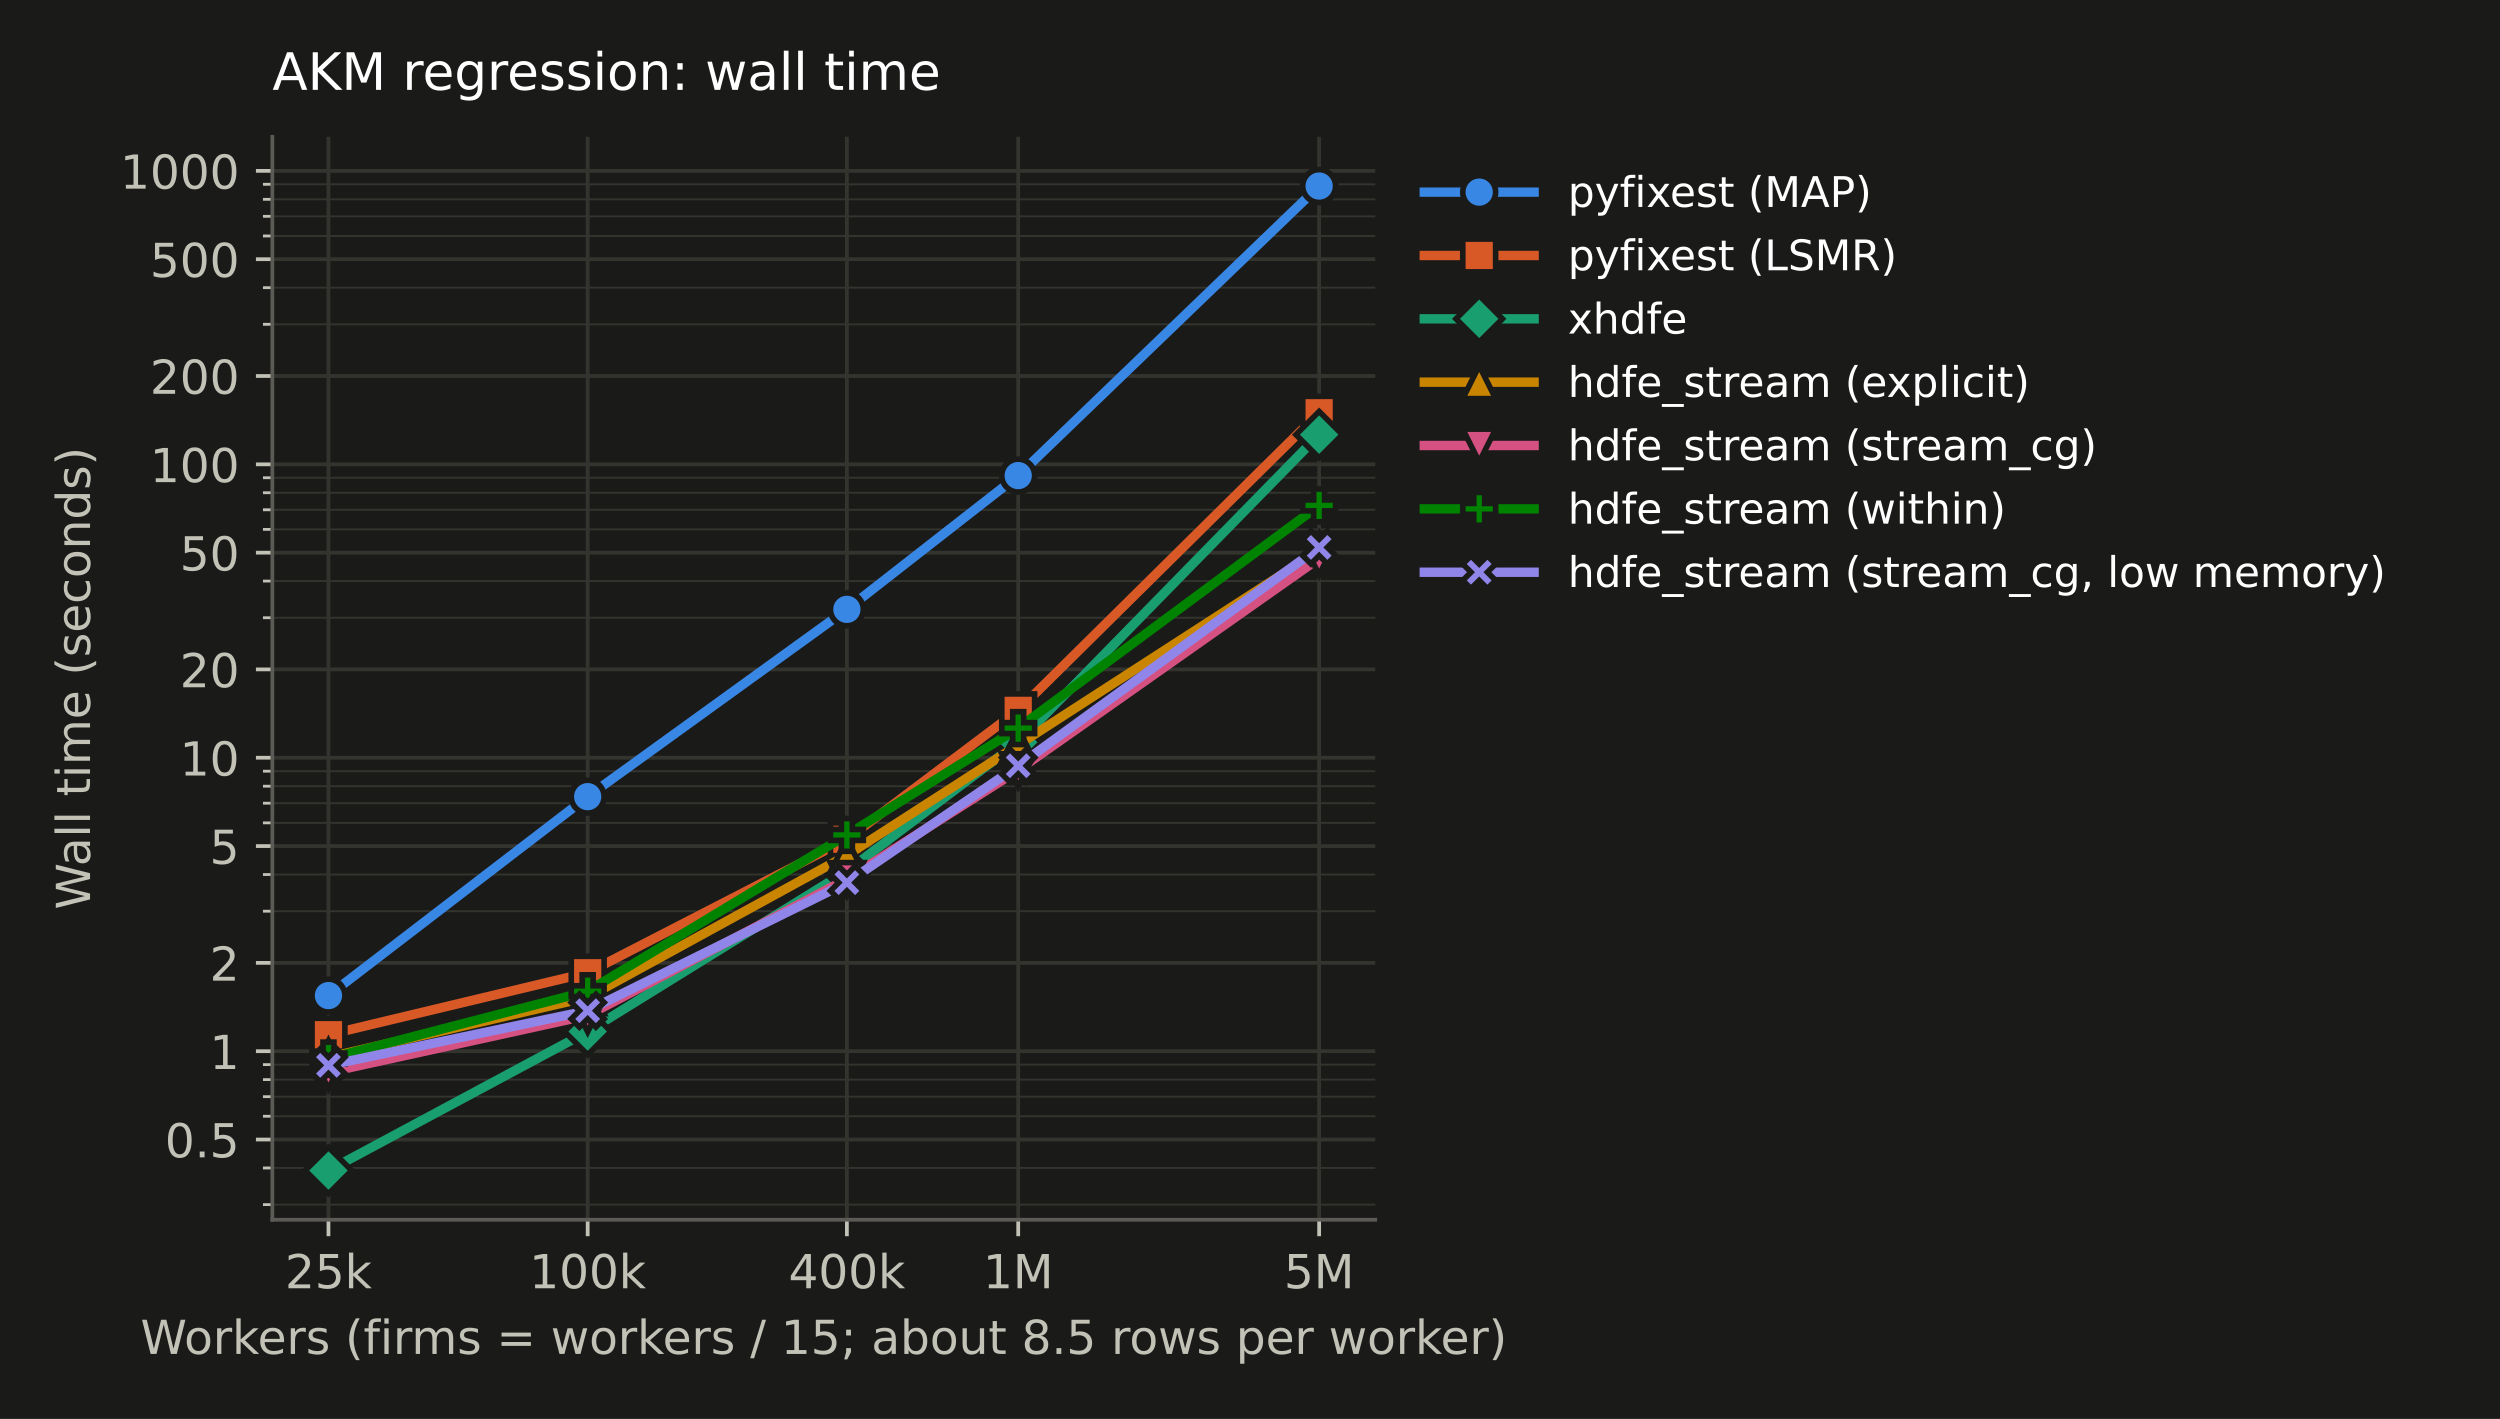
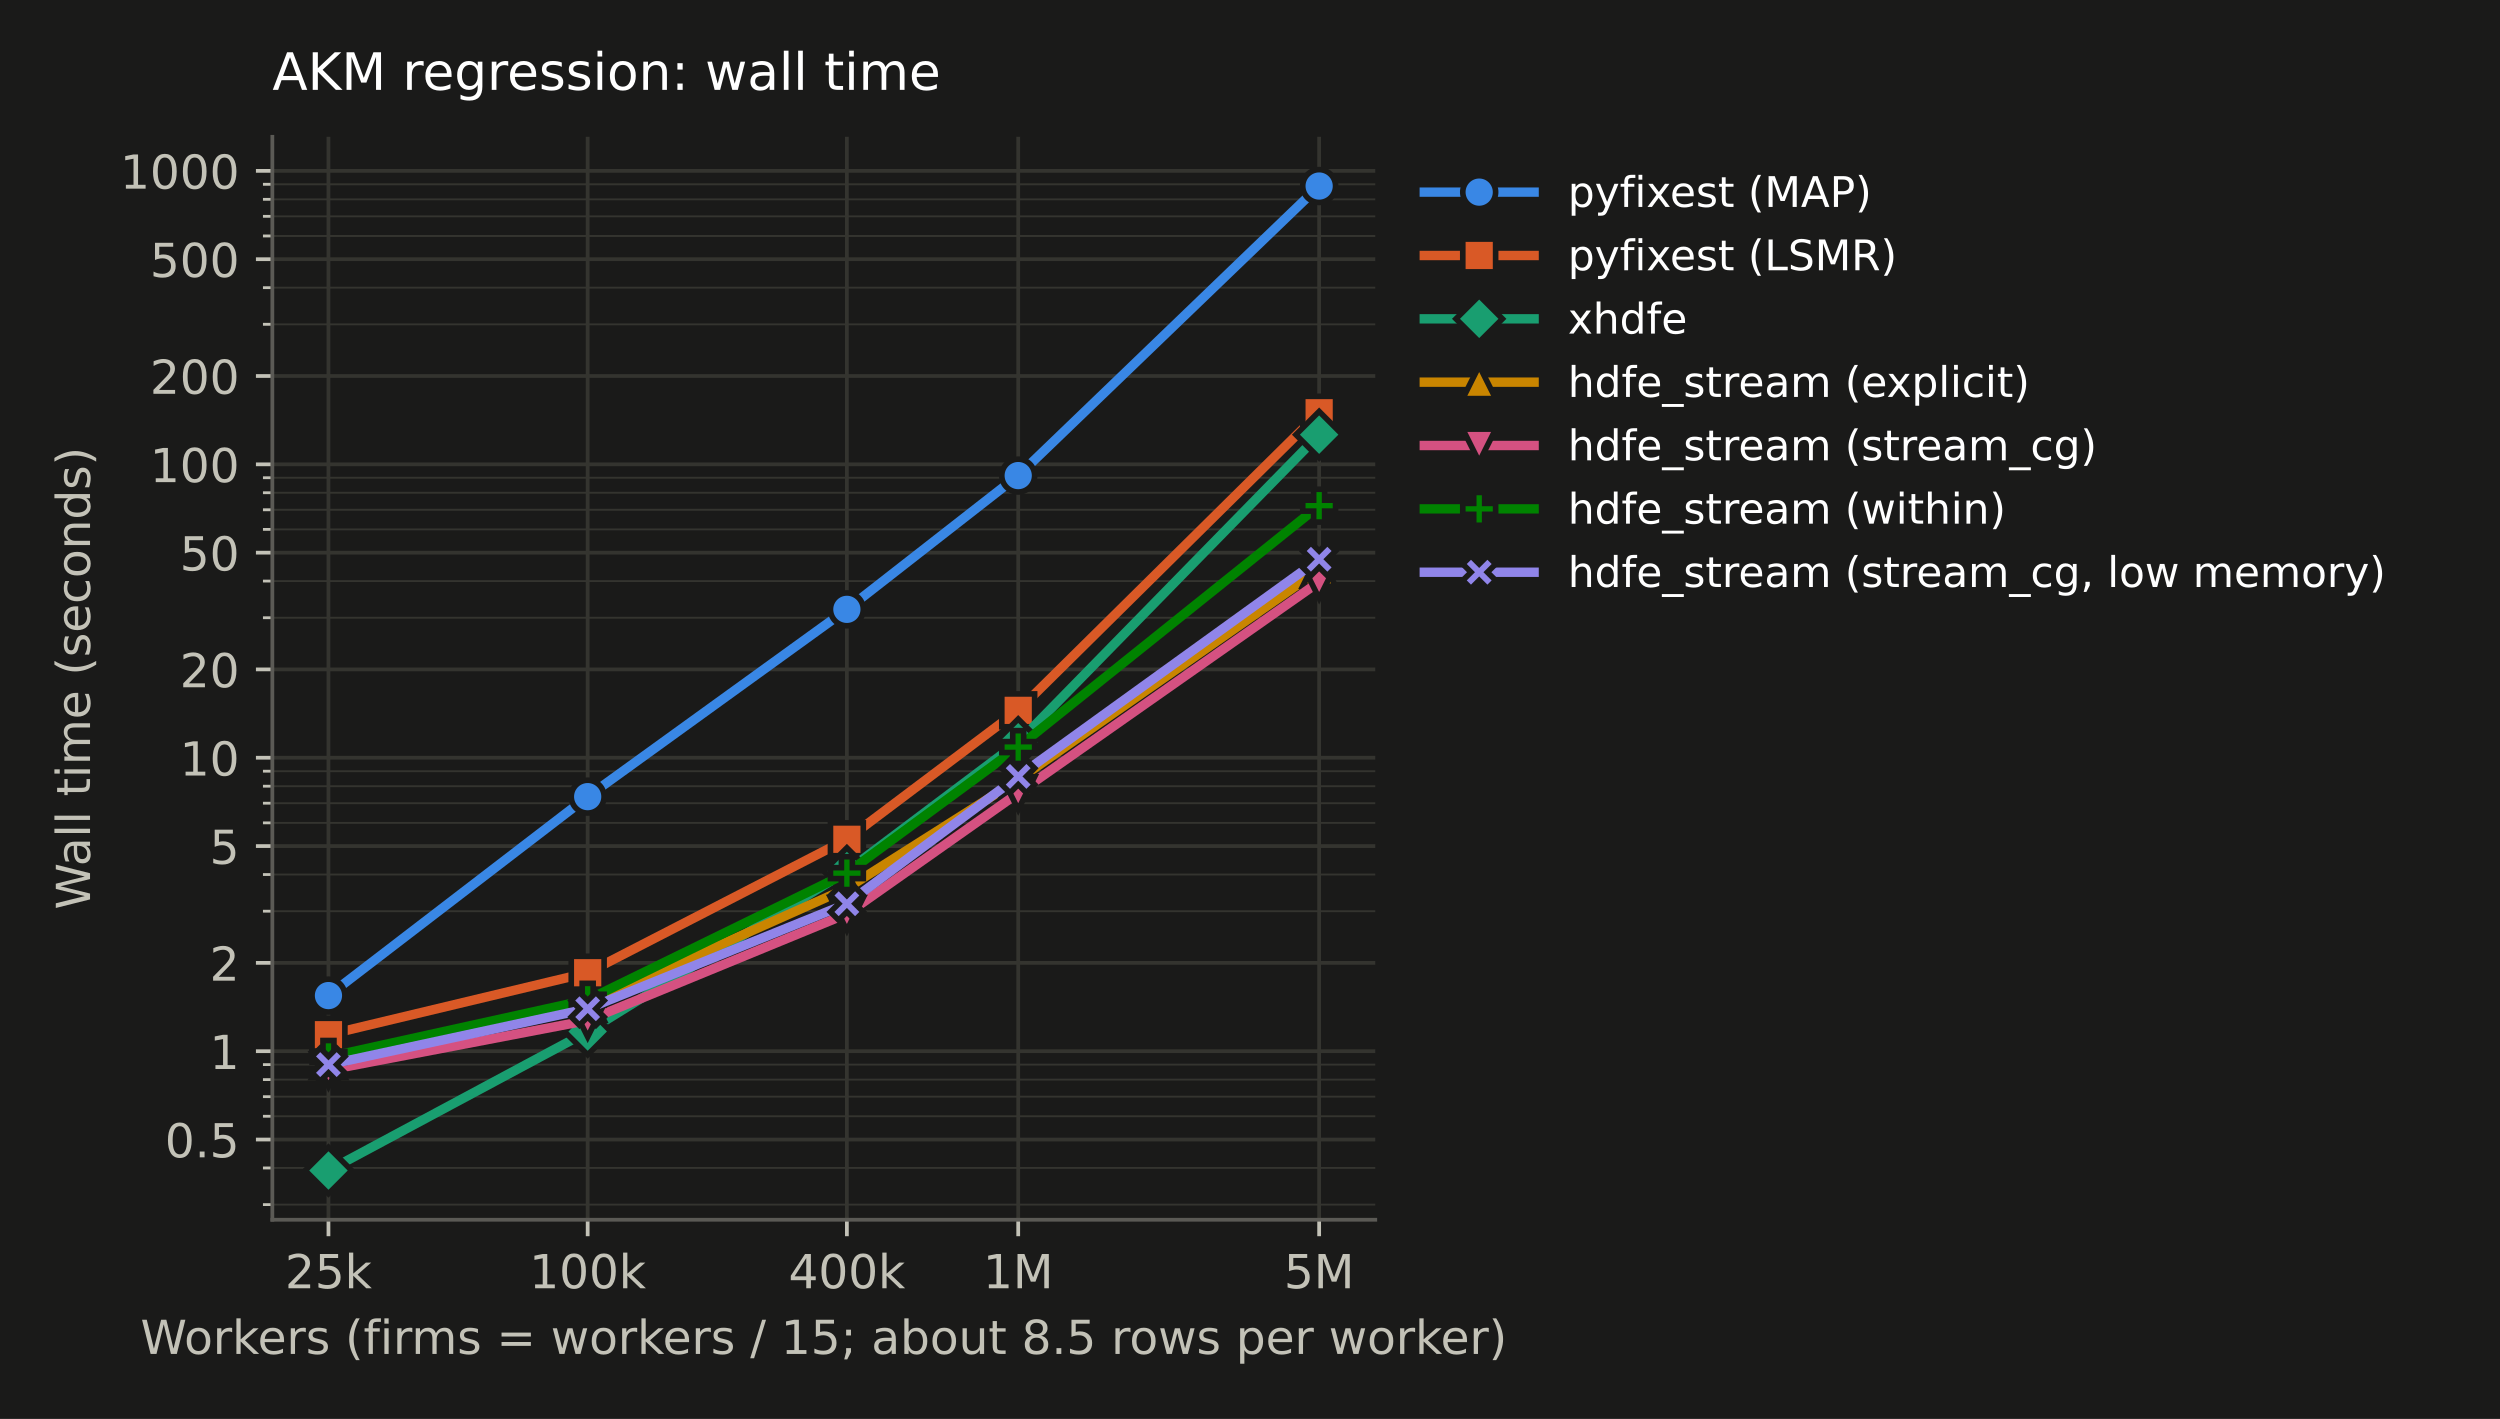
<svg xmlns="http://www.w3.org/2000/svg" xmlns:xlink="http://www.w3.org/1999/xlink" width="532.8pt" height="302.4pt" viewBox="0 0 532.8 302.4" version="1.1">
  <defs>
    <style type="text/css">*{stroke-linejoin: round; stroke-linecap: butt}</style>
  </defs>
  <g id="figure_1">
    <g id="patch_1">
      <path d="M 0 302.4  L 532.8 302.4  L 532.8 0  L 0 0  z " style="fill: #1a1a19" />
    </g>
    <g id="axes_1">
      <g id="patch_2">
        <path d="M 58.042 259.955  L 293.096 259.955  L 293.096 29.157  L 58.042 29.157  z " style="fill: #1a1a19" />
      </g>
      <g id="matplotlib.axis_1">
        <g id="xtick_1">
          <g id="line2d_1">
            <path d="M 70.001 259.955  L 70.001 29.157  " clip-path="url(#pcf14bb36ad)" style="fill: none; stroke: #34342f; stroke-width: 0.8; stroke-linecap: square" />
          </g>
          <g id="line2d_2">
            <defs>
              <path id="m5e53d894cf" d="M 0 0  L 0 3.5  " style="stroke: #c3c2b7; stroke-width: 0.8" />
            </defs>
            <g>
              <use xlink:href="#m5e53d894cf" x="70.001" y="259.955" style="fill: #c3c2b7; stroke: #c3c2b7; stroke-width: 0.8" />
            </g>
          </g>
          <g id="text_1">
            <text style="font-size: 10px; font-family: 'DejaVu Sans', 'Bitstream Vera Sans', 'Computer Modern Sans Serif', 'Lucida Grande', 'Verdana', 'Geneva', 'Lucid', 'Arial', 'Helvetica', 'Avant Garde', sans-serif; text-anchor: middle; fill: #c3c2b7" x="70.001" y="274.554" transform="rotate(-0 70.00137 274.5537)">25k</text>
          </g>
        </g>
        <g id="xtick_2">
          <g id="line2d_3">
            <path d="M 125.245 259.955  L 125.245 29.157  " clip-path="url(#pcf14bb36ad)" style="fill: none; stroke: #34342f; stroke-width: 0.8; stroke-linecap: square" />
          </g>
          <g id="line2d_4">
            <g>
              <use xlink:href="#m5e53d894cf" x="125.245" y="259.955" style="fill: #c3c2b7; stroke: #c3c2b7; stroke-width: 0.8" />
            </g>
          </g>
          <g id="text_2">
            <text style="font-size: 10px; font-family: 'DejaVu Sans', 'Bitstream Vera Sans', 'Computer Modern Sans Serif', 'Lucida Grande', 'Verdana', 'Geneva', 'Lucid', 'Arial', 'Helvetica', 'Avant Garde', sans-serif; text-anchor: middle; fill: #c3c2b7" x="125.245" y="274.554" transform="rotate(-0 125.2445 274.5537)">100k</text>
          </g>
        </g>
        <g id="xtick_3">
          <g id="line2d_5">
            <path d="M 180.488 259.955  L 180.488 29.157  " clip-path="url(#pcf14bb36ad)" style="fill: none; stroke: #34342f; stroke-width: 0.8; stroke-linecap: square" />
          </g>
          <g id="line2d_6">
            <g>
              <use xlink:href="#m5e53d894cf" x="180.488" y="259.955" style="fill: #c3c2b7; stroke: #c3c2b7; stroke-width: 0.8" />
            </g>
          </g>
          <g id="text_3">
            <text style="font-size: 10px; font-family: 'DejaVu Sans', 'Bitstream Vera Sans', 'Computer Modern Sans Serif', 'Lucida Grande', 'Verdana', 'Geneva', 'Lucid', 'Arial', 'Helvetica', 'Avant Garde', sans-serif; text-anchor: middle; fill: #c3c2b7" x="180.488" y="274.554" transform="rotate(-0 180.4877 274.5537)">400k</text>
          </g>
        </g>
        <g id="xtick_4">
          <g id="line2d_7">
            <path d="M 217.001 259.955  L 217.001 29.157  " clip-path="url(#pcf14bb36ad)" style="fill: none; stroke: #34342f; stroke-width: 0.8; stroke-linecap: square" />
          </g>
          <g id="line2d_8">
            <g>
              <use xlink:href="#m5e53d894cf" x="217.001" y="259.955" style="fill: #c3c2b7; stroke: #c3c2b7; stroke-width: 0.8" />
            </g>
          </g>
          <g id="text_4">
            <text style="font-size: 10px; font-family: 'DejaVu Sans', 'Bitstream Vera Sans', 'Computer Modern Sans Serif', 'Lucida Grande', 'Verdana', 'Geneva', 'Lucid', 'Arial', 'Helvetica', 'Avant Garde', sans-serif; text-anchor: middle; fill: #c3c2b7" x="217.001" y="274.553" transform="rotate(-0 217.0014 274.553)">1M</text>
          </g>
        </g>
        <g id="xtick_5">
          <g id="line2d_9">
            <path d="M 281.137 259.955  L 281.137 29.157  " clip-path="url(#pcf14bb36ad)" style="fill: none; stroke: #34342f; stroke-width: 0.8; stroke-linecap: square" />
          </g>
          <g id="line2d_10">
            <g>
              <use xlink:href="#m5e53d894cf" x="281.137" y="259.955" style="fill: #c3c2b7; stroke: #c3c2b7; stroke-width: 0.8" />
            </g>
          </g>
          <g id="text_5">
            <text style="font-size: 10px; font-family: 'DejaVu Sans', 'Bitstream Vera Sans', 'Computer Modern Sans Serif', 'Lucida Grande', 'Verdana', 'Geneva', 'Lucid', 'Arial', 'Helvetica', 'Avant Garde', sans-serif; text-anchor: middle; fill: #c3c2b7" x="281.137" y="274.553" transform="rotate(-0 281.1368 274.553)">5M</text>
          </g>
        </g>
        <g id="text_6">
          <text style="font-size: 10px; font-family: 'DejaVu Sans', 'Bitstream Vera Sans', 'Computer Modern Sans Serif', 'Lucida Grande', 'Verdana', 'Geneva', 'Lucid', 'Arial', 'Helvetica', 'Avant Garde', sans-serif; text-anchor: middle; fill: #c3c2b7" x="175.569" y="288.555" transform="rotate(-0 175.5691 288.5545)">Workers (firms = workers / 15; about 8.5 rows per worker)</text>
        </g>
      </g>
      <g id="matplotlib.axis_2">
        <g id="ytick_1">
          <g id="line2d_11">
            <path d="M 58.042 242.855  L 293.096 242.855  " clip-path="url(#pcf14bb36ad)" style="fill: none; stroke: #34342f; stroke-width: 0.8; stroke-linecap: square" />
          </g>
          <g id="line2d_12">
            <defs>
              <path id="m9ad4db9a4c" d="M 0 0  L -3.5 0  " style="stroke: #c3c2b7; stroke-width: 0.8" />
            </defs>
            <g>
              <use xlink:href="#m9ad4db9a4c" x="58.042" y="242.855" style="fill: #c3c2b7; stroke: #c3c2b7; stroke-width: 0.8" />
            </g>
          </g>
          <g id="text_7">
            <text style="font-size: 10px; font-family: 'DejaVu Sans', 'Bitstream Vera Sans', 'Computer Modern Sans Serif', 'Lucida Grande', 'Verdana', 'Geneva', 'Lucid', 'Arial', 'Helvetica', 'Avant Garde', sans-serif; text-anchor: end; fill: #c3c2b7" x="51.042" y="246.654" transform="rotate(-0 51.04234 246.6541)">0.5</text>
          </g>
        </g>
        <g id="ytick_2">
          <g id="line2d_13">
            <path d="M 58.042 224.03  L 293.096 224.03  " clip-path="url(#pcf14bb36ad)" style="fill: none; stroke: #34342f; stroke-width: 0.8; stroke-linecap: square" />
          </g>
          <g id="line2d_14">
            <g>
              <use xlink:href="#m9ad4db9a4c" x="58.042" y="224.03" style="fill: #c3c2b7; stroke: #c3c2b7; stroke-width: 0.8" />
            </g>
          </g>
          <g id="text_8">
            <text style="font-size: 10px; font-family: 'DejaVu Sans', 'Bitstream Vera Sans', 'Computer Modern Sans Serif', 'Lucida Grande', 'Verdana', 'Geneva', 'Lucid', 'Arial', 'Helvetica', 'Avant Garde', sans-serif; text-anchor: end; fill: #c3c2b7" x="51.042" y="227.828" transform="rotate(-0 51.04234 227.8284)">1</text>
          </g>
        </g>
        <g id="ytick_3">
          <g id="line2d_15">
            <path d="M 58.042 205.204  L 293.096 205.204  " clip-path="url(#pcf14bb36ad)" style="fill: none; stroke: #34342f; stroke-width: 0.8; stroke-linecap: square" />
          </g>
          <g id="line2d_16">
            <g>
              <use xlink:href="#m9ad4db9a4c" x="58.042" y="205.204" style="fill: #c3c2b7; stroke: #c3c2b7; stroke-width: 0.8" />
            </g>
          </g>
          <g id="text_9">
            <text style="font-size: 10px; font-family: 'DejaVu Sans', 'Bitstream Vera Sans', 'Computer Modern Sans Serif', 'Lucida Grande', 'Verdana', 'Geneva', 'Lucid', 'Arial', 'Helvetica', 'Avant Garde', sans-serif; text-anchor: end; fill: #c3c2b7" x="51.042" y="209.003" transform="rotate(-0 51.04234 209.0027)">2</text>
          </g>
        </g>
        <g id="ytick_4">
          <g id="line2d_17">
            <path d="M 58.042 180.318  L 293.096 180.318  " clip-path="url(#pcf14bb36ad)" style="fill: none; stroke: #34342f; stroke-width: 0.8; stroke-linecap: square" />
          </g>
          <g id="line2d_18">
            <g>
              <use xlink:href="#m9ad4db9a4c" x="58.042" y="180.318" style="fill: #c3c2b7; stroke: #c3c2b7; stroke-width: 0.8" />
            </g>
          </g>
          <g id="text_10">
            <text style="font-size: 10px; font-family: 'DejaVu Sans', 'Bitstream Vera Sans', 'Computer Modern Sans Serif', 'Lucida Grande', 'Verdana', 'Geneva', 'Lucid', 'Arial', 'Helvetica', 'Avant Garde', sans-serif; text-anchor: end; fill: #c3c2b7" x="51.042" y="184.116" transform="rotate(-0 51.04234 184.1164)">5</text>
          </g>
        </g>
        <g id="ytick_5">
          <g id="line2d_19">
            <path d="M 58.042 161.492  L 293.096 161.492  " clip-path="url(#pcf14bb36ad)" style="fill: none; stroke: #34342f; stroke-width: 0.8; stroke-linecap: square" />
          </g>
          <g id="line2d_20">
            <g>
              <use xlink:href="#m9ad4db9a4c" x="58.042" y="161.492" style="fill: #c3c2b7; stroke: #c3c2b7; stroke-width: 0.8" />
            </g>
          </g>
          <g id="text_11">
            <text style="font-size: 10px; font-family: 'DejaVu Sans', 'Bitstream Vera Sans', 'Computer Modern Sans Serif', 'Lucida Grande', 'Verdana', 'Geneva', 'Lucid', 'Arial', 'Helvetica', 'Avant Garde', sans-serif; text-anchor: end; fill: #c3c2b7" x="51.042" y="165.291" transform="rotate(-0 51.04234 165.2907)">10</text>
          </g>
        </g>
        <g id="ytick_6">
          <g id="line2d_21">
            <path d="M 58.042 142.666  L 293.096 142.666  " clip-path="url(#pcf14bb36ad)" style="fill: none; stroke: #34342f; stroke-width: 0.8; stroke-linecap: square" />
          </g>
          <g id="line2d_22">
            <g>
              <use xlink:href="#m9ad4db9a4c" x="58.042" y="142.666" style="fill: #c3c2b7; stroke: #c3c2b7; stroke-width: 0.8" />
            </g>
          </g>
          <g id="text_12">
            <text style="font-size: 10px; font-family: 'DejaVu Sans', 'Bitstream Vera Sans', 'Computer Modern Sans Serif', 'Lucida Grande', 'Verdana', 'Geneva', 'Lucid', 'Arial', 'Helvetica', 'Avant Garde', sans-serif; text-anchor: end; fill: #c3c2b7" x="51.042" y="146.465" transform="rotate(-0 51.04234 146.465)">20</text>
          </g>
        </g>
        <g id="ytick_7">
          <g id="line2d_23">
            <path d="M 58.042 117.78  L 293.096 117.78  " clip-path="url(#pcf14bb36ad)" style="fill: none; stroke: #34342f; stroke-width: 0.8; stroke-linecap: square" />
          </g>
          <g id="line2d_24">
            <g>
              <use xlink:href="#m9ad4db9a4c" x="58.042" y="117.78" style="fill: #c3c2b7; stroke: #c3c2b7; stroke-width: 0.8" />
            </g>
          </g>
          <g id="text_13">
            <text style="font-size: 10px; font-family: 'DejaVu Sans', 'Bitstream Vera Sans', 'Computer Modern Sans Serif', 'Lucida Grande', 'Verdana', 'Geneva', 'Lucid', 'Arial', 'Helvetica', 'Avant Garde', sans-serif; text-anchor: end; fill: #c3c2b7" x="51.042" y="121.579" transform="rotate(-0 51.04234 121.5788)">50</text>
          </g>
        </g>
        <g id="ytick_8">
          <g id="line2d_25">
            <path d="M 58.042 98.954  L 293.096 98.954  " clip-path="url(#pcf14bb36ad)" style="fill: none; stroke: #34342f; stroke-width: 0.8; stroke-linecap: square" />
          </g>
          <g id="line2d_26">
            <g>
              <use xlink:href="#m9ad4db9a4c" x="58.042" y="98.954" style="fill: #c3c2b7; stroke: #c3c2b7; stroke-width: 0.8" />
            </g>
          </g>
          <g id="text_14">
            <text style="font-size: 10px; font-family: 'DejaVu Sans', 'Bitstream Vera Sans', 'Computer Modern Sans Serif', 'Lucida Grande', 'Verdana', 'Geneva', 'Lucid', 'Arial', 'Helvetica', 'Avant Garde', sans-serif; text-anchor: end; fill: #c3c2b7" x="51.042" y="102.753" transform="rotate(-0 51.04234 102.7531)">100</text>
          </g>
        </g>
        <g id="ytick_9">
          <g id="line2d_27">
            <path d="M 58.042 80.129  L 293.096 80.129  " clip-path="url(#pcf14bb36ad)" style="fill: none; stroke: #34342f; stroke-width: 0.8; stroke-linecap: square" />
          </g>
          <g id="line2d_28">
            <g>
              <use xlink:href="#m9ad4db9a4c" x="58.042" y="80.129" style="fill: #c3c2b7; stroke: #c3c2b7; stroke-width: 0.8" />
            </g>
          </g>
          <g id="text_15">
            <text style="font-size: 10px; font-family: 'DejaVu Sans', 'Bitstream Vera Sans', 'Computer Modern Sans Serif', 'Lucida Grande', 'Verdana', 'Geneva', 'Lucid', 'Arial', 'Helvetica', 'Avant Garde', sans-serif; text-anchor: end; fill: #c3c2b7" x="51.042" y="83.927" transform="rotate(-0 51.04234 83.92735)">200</text>
          </g>
        </g>
        <g id="ytick_10">
          <g id="line2d_29">
            <path d="M 58.042 55.242  L 293.096 55.242  " clip-path="url(#pcf14bb36ad)" style="fill: none; stroke: #34342f; stroke-width: 0.8; stroke-linecap: square" />
          </g>
          <g id="line2d_30">
            <g>
              <use xlink:href="#m9ad4db9a4c" x="58.042" y="55.242" style="fill: #c3c2b7; stroke: #c3c2b7; stroke-width: 0.8" />
            </g>
          </g>
          <g id="text_16">
            <text style="font-size: 10px; font-family: 'DejaVu Sans', 'Bitstream Vera Sans', 'Computer Modern Sans Serif', 'Lucida Grande', 'Verdana', 'Geneva', 'Lucid', 'Arial', 'Helvetica', 'Avant Garde', sans-serif; text-anchor: end; fill: #c3c2b7" x="51.042" y="59.041" transform="rotate(-0 51.04234 59.04111)">500</text>
          </g>
        </g>
        <g id="ytick_11">
          <g id="line2d_31">
            <path d="M 58.042 36.417  L 293.096 36.417  " clip-path="url(#pcf14bb36ad)" style="fill: none; stroke: #34342f; stroke-width: 0.8; stroke-linecap: square" />
          </g>
          <g id="line2d_32">
            <g>
              <use xlink:href="#m9ad4db9a4c" x="58.042" y="36.417" style="fill: #c3c2b7; stroke: #c3c2b7; stroke-width: 0.8" />
            </g>
          </g>
          <g id="text_17">
            <text style="font-size: 10px; font-family: 'DejaVu Sans', 'Bitstream Vera Sans', 'Computer Modern Sans Serif', 'Lucida Grande', 'Verdana', 'Geneva', 'Lucid', 'Arial', 'Helvetica', 'Avant Garde', sans-serif; text-anchor: end; fill: #c3c2b7" x="51.042" y="40.215" transform="rotate(-0 51.04234 40.21539)">1000</text>
          </g>
        </g>
        <g id="ytick_12">
          <g id="line2d_33">
            <path d="M 58.042 256.729  L 293.096 256.729  " clip-path="url(#pcf14bb36ad)" style="fill: none; stroke: #34342f; stroke-width: 0.4; stroke-linecap: square" />
          </g>
          <g id="line2d_34">
            <defs>
              <path id="m36811fcc21" d="M 0 0  L -2 0  " style="stroke: #c3c2b7; stroke-width: 0.6" />
            </defs>
            <g>
              <use xlink:href="#m36811fcc21" x="58.042" y="256.729" style="fill: #c3c2b7; stroke: #c3c2b7; stroke-width: 0.6" />
            </g>
          </g>
        </g>
        <g id="ytick_13">
          <g id="line2d_35">
            <path d="M 58.042 248.916  L 293.096 248.916  " clip-path="url(#pcf14bb36ad)" style="fill: none; stroke: #34342f; stroke-width: 0.4; stroke-linecap: square" />
          </g>
          <g id="line2d_36">
            <g>
              <use xlink:href="#m36811fcc21" x="58.042" y="248.916" style="fill: #c3c2b7; stroke: #c3c2b7; stroke-width: 0.6" />
            </g>
          </g>
        </g>
        <g id="ytick_14">
          <g id="line2d_37">
            <path d="M 58.042 237.903  L 293.096 237.903  " clip-path="url(#pcf14bb36ad)" style="fill: none; stroke: #34342f; stroke-width: 0.4; stroke-linecap: square" />
          </g>
          <g id="line2d_38">
            <g>
              <use xlink:href="#m36811fcc21" x="58.042" y="237.903" style="fill: #c3c2b7; stroke: #c3c2b7; stroke-width: 0.6" />
            </g>
          </g>
        </g>
        <g id="ytick_15">
          <g id="line2d_39">
            <path d="M 58.042 233.717  L 293.096 233.717  " clip-path="url(#pcf14bb36ad)" style="fill: none; stroke: #34342f; stroke-width: 0.4; stroke-linecap: square" />
          </g>
          <g id="line2d_40">
            <g>
              <use xlink:href="#m36811fcc21" x="58.042" y="233.717" style="fill: #c3c2b7; stroke: #c3c2b7; stroke-width: 0.6" />
            </g>
          </g>
        </g>
        <g id="ytick_16">
          <g id="line2d_41">
            <path d="M 58.042 230.09  L 293.096 230.09  " clip-path="url(#pcf14bb36ad)" style="fill: none; stroke: #34342f; stroke-width: 0.4; stroke-linecap: square" />
          </g>
          <g id="line2d_42">
            <g>
              <use xlink:href="#m36811fcc21" x="58.042" y="230.09" style="fill: #c3c2b7; stroke: #c3c2b7; stroke-width: 0.6" />
            </g>
          </g>
        </g>
        <g id="ytick_17">
          <g id="line2d_43">
            <path d="M 58.042 226.891  L 293.096 226.891  " clip-path="url(#pcf14bb36ad)" style="fill: none; stroke: #34342f; stroke-width: 0.4; stroke-linecap: square" />
          </g>
          <g id="line2d_44">
            <g>
              <use xlink:href="#m36811fcc21" x="58.042" y="226.891" style="fill: #c3c2b7; stroke: #c3c2b7; stroke-width: 0.6" />
            </g>
          </g>
        </g>
        <g id="ytick_18">
          <g id="line2d_45">
            <path d="M 58.042 194.192  L 293.096 194.192  " clip-path="url(#pcf14bb36ad)" style="fill: none; stroke: #34342f; stroke-width: 0.4; stroke-linecap: square" />
          </g>
          <g id="line2d_46">
            <g>
              <use xlink:href="#m36811fcc21" x="58.042" y="194.192" style="fill: #c3c2b7; stroke: #c3c2b7; stroke-width: 0.6" />
            </g>
          </g>
        </g>
        <g id="ytick_19">
          <g id="line2d_47">
            <path d="M 58.042 186.378  L 293.096 186.378  " clip-path="url(#pcf14bb36ad)" style="fill: none; stroke: #34342f; stroke-width: 0.4; stroke-linecap: square" />
          </g>
          <g id="line2d_48">
            <g>
              <use xlink:href="#m36811fcc21" x="58.042" y="186.378" style="fill: #c3c2b7; stroke: #c3c2b7; stroke-width: 0.6" />
            </g>
          </g>
        </g>
        <g id="ytick_20">
          <g id="line2d_49">
            <path d="M 58.042 175.366  L 293.096 175.366  " clip-path="url(#pcf14bb36ad)" style="fill: none; stroke: #34342f; stroke-width: 0.4; stroke-linecap: square" />
          </g>
          <g id="line2d_50">
            <g>
              <use xlink:href="#m36811fcc21" x="58.042" y="175.366" style="fill: #c3c2b7; stroke: #c3c2b7; stroke-width: 0.6" />
            </g>
          </g>
        </g>
        <g id="ytick_21">
          <g id="line2d_51">
            <path d="M 58.042 171.179  L 293.096 171.179  " clip-path="url(#pcf14bb36ad)" style="fill: none; stroke: #34342f; stroke-width: 0.4; stroke-linecap: square" />
          </g>
          <g id="line2d_52">
            <g>
              <use xlink:href="#m36811fcc21" x="58.042" y="171.179" style="fill: #c3c2b7; stroke: #c3c2b7; stroke-width: 0.6" />
            </g>
          </g>
        </g>
        <g id="ytick_22">
          <g id="line2d_53">
            <path d="M 58.042 167.552  L 293.096 167.552  " clip-path="url(#pcf14bb36ad)" style="fill: none; stroke: #34342f; stroke-width: 0.4; stroke-linecap: square" />
          </g>
          <g id="line2d_54">
            <g>
              <use xlink:href="#m36811fcc21" x="58.042" y="167.552" style="fill: #c3c2b7; stroke: #c3c2b7; stroke-width: 0.6" />
            </g>
          </g>
        </g>
        <g id="ytick_23">
          <g id="line2d_55">
            <path d="M 58.042 164.353  L 293.096 164.353  " clip-path="url(#pcf14bb36ad)" style="fill: none; stroke: #34342f; stroke-width: 0.4; stroke-linecap: square" />
          </g>
          <g id="line2d_56">
            <g>
              <use xlink:href="#m36811fcc21" x="58.042" y="164.353" style="fill: #c3c2b7; stroke: #c3c2b7; stroke-width: 0.6" />
            </g>
          </g>
        </g>
        <g id="ytick_24">
          <g id="line2d_57">
            <path d="M 58.042 131.654  L 293.096 131.654  " clip-path="url(#pcf14bb36ad)" style="fill: none; stroke: #34342f; stroke-width: 0.4; stroke-linecap: square" />
          </g>
          <g id="line2d_58">
            <g>
              <use xlink:href="#m36811fcc21" x="58.042" y="131.654" style="fill: #c3c2b7; stroke: #c3c2b7; stroke-width: 0.6" />
            </g>
          </g>
        </g>
        <g id="ytick_25">
          <g id="line2d_59">
            <path d="M 58.042 123.84  L 293.096 123.84  " clip-path="url(#pcf14bb36ad)" style="fill: none; stroke: #34342f; stroke-width: 0.4; stroke-linecap: square" />
          </g>
          <g id="line2d_60">
            <g>
              <use xlink:href="#m36811fcc21" x="58.042" y="123.84" style="fill: #c3c2b7; stroke: #c3c2b7; stroke-width: 0.6" />
            </g>
          </g>
        </g>
        <g id="ytick_26">
          <g id="line2d_61">
            <path d="M 58.042 112.828  L 293.096 112.828  " clip-path="url(#pcf14bb36ad)" style="fill: none; stroke: #34342f; stroke-width: 0.4; stroke-linecap: square" />
          </g>
          <g id="line2d_62">
            <g>
              <use xlink:href="#m36811fcc21" x="58.042" y="112.828" style="fill: #c3c2b7; stroke: #c3c2b7; stroke-width: 0.6" />
            </g>
          </g>
        </g>
        <g id="ytick_27">
          <g id="line2d_63">
            <path d="M 58.042 108.641  L 293.096 108.641  " clip-path="url(#pcf14bb36ad)" style="fill: none; stroke: #34342f; stroke-width: 0.4; stroke-linecap: square" />
          </g>
          <g id="line2d_64">
            <g>
              <use xlink:href="#m36811fcc21" x="58.042" y="108.641" style="fill: #c3c2b7; stroke: #c3c2b7; stroke-width: 0.6" />
            </g>
          </g>
        </g>
        <g id="ytick_28">
          <g id="line2d_65">
            <path d="M 58.042 105.015  L 293.096 105.015  " clip-path="url(#pcf14bb36ad)" style="fill: none; stroke: #34342f; stroke-width: 0.4; stroke-linecap: square" />
          </g>
          <g id="line2d_66">
            <g>
              <use xlink:href="#m36811fcc21" x="58.042" y="105.015" style="fill: #c3c2b7; stroke: #c3c2b7; stroke-width: 0.6" />
            </g>
          </g>
        </g>
        <g id="ytick_29">
          <g id="line2d_67">
            <path d="M 58.042 101.816  L 293.096 101.816  " clip-path="url(#pcf14bb36ad)" style="fill: none; stroke: #34342f; stroke-width: 0.4; stroke-linecap: square" />
          </g>
          <g id="line2d_68">
            <g>
              <use xlink:href="#m36811fcc21" x="58.042" y="101.816" style="fill: #c3c2b7; stroke: #c3c2b7; stroke-width: 0.6" />
            </g>
          </g>
        </g>
        <g id="ytick_30">
          <g id="line2d_69">
            <path d="M 58.042 69.116  L 293.096 69.116  " clip-path="url(#pcf14bb36ad)" style="fill: none; stroke: #34342f; stroke-width: 0.4; stroke-linecap: square" />
          </g>
          <g id="line2d_70">
            <g>
              <use xlink:href="#m36811fcc21" x="58.042" y="69.116" style="fill: #c3c2b7; stroke: #c3c2b7; stroke-width: 0.6" />
            </g>
          </g>
        </g>
        <g id="ytick_31">
          <g id="line2d_71">
            <path d="M 58.042 61.303  L 293.096 61.303  " clip-path="url(#pcf14bb36ad)" style="fill: none; stroke: #34342f; stroke-width: 0.4; stroke-linecap: square" />
          </g>
          <g id="line2d_72">
            <g>
              <use xlink:href="#m36811fcc21" x="58.042" y="61.303" style="fill: #c3c2b7; stroke: #c3c2b7; stroke-width: 0.6" />
            </g>
          </g>
        </g>
        <g id="ytick_32">
          <g id="line2d_73">
            <path d="M 58.042 50.29  L 293.096 50.29  " clip-path="url(#pcf14bb36ad)" style="fill: none; stroke: #34342f; stroke-width: 0.4; stroke-linecap: square" />
          </g>
          <g id="line2d_74">
            <g>
              <use xlink:href="#m36811fcc21" x="58.042" y="50.29" style="fill: #c3c2b7; stroke: #c3c2b7; stroke-width: 0.6" />
            </g>
          </g>
        </g>
        <g id="ytick_33">
          <g id="line2d_75">
            <path d="M 58.042 46.104  L 293.096 46.104  " clip-path="url(#pcf14bb36ad)" style="fill: none; stroke: #34342f; stroke-width: 0.4; stroke-linecap: square" />
          </g>
          <g id="line2d_76">
            <g>
              <use xlink:href="#m36811fcc21" x="58.042" y="46.104" style="fill: #c3c2b7; stroke: #c3c2b7; stroke-width: 0.6" />
            </g>
          </g>
        </g>
        <g id="ytick_34">
          <g id="line2d_77">
            <path d="M 58.042 42.477  L 293.096 42.477  " clip-path="url(#pcf14bb36ad)" style="fill: none; stroke: #34342f; stroke-width: 0.4; stroke-linecap: square" />
          </g>
          <g id="line2d_78">
            <g>
              <use xlink:href="#m36811fcc21" x="58.042" y="42.477" style="fill: #c3c2b7; stroke: #c3c2b7; stroke-width: 0.6" />
            </g>
          </g>
        </g>
        <g id="ytick_35">
          <g id="line2d_79">
            <path d="M 58.042 39.278  L 293.096 39.278  " clip-path="url(#pcf14bb36ad)" style="fill: none; stroke: #34342f; stroke-width: 0.4; stroke-linecap: square" />
          </g>
          <g id="line2d_80">
            <g>
              <use xlink:href="#m36811fcc21" x="58.042" y="39.278" style="fill: #c3c2b7; stroke: #c3c2b7; stroke-width: 0.6" />
            </g>
          </g>
        </g>
        <g id="text_18">
          <text style="font-size: 10px; font-family: 'DejaVu Sans', 'Bitstream Vera Sans', 'Computer Modern Sans Serif', 'Lucida Grande', 'Verdana', 'Geneva', 'Lucid', 'Arial', 'Helvetica', 'Avant Garde', sans-serif; text-anchor: middle; fill: #c3c2b7" x="19.19" y="144.556" transform="rotate(-90 19.19 144.5564)">Wall time (seconds)</text>
        </g>
      </g>
      <g id="patch_3">
        <path d="M 58.042 259.955  L 58.042 29.157  " style="fill: none; stroke: #5b5a55; stroke-width: 0.8; stroke-linejoin: miter; stroke-linecap: square" />
      </g>
      <g id="patch_4">
        <path d="M 58.042 259.955  L 293.096 259.955  " style="fill: none; stroke: #5b5a55; stroke-width: 0.8; stroke-linejoin: miter; stroke-linecap: square" />
      </g>
      <g id="line2d_81">
        <path d="M 70.001 212.179  L 125.245 169.78  L 180.488 129.866  L 217.001 101.358  L 281.137 39.648  " clip-path="url(#pcf14bb36ad)" style="fill: none; stroke: #3987e5; stroke-width: 2; stroke-linecap: square" />
        <defs>
          <path id="m9568807331" d="M 0 3.5  C 0.928 3.5 1.819 3.131 2.475 2.475  C 3.131 1.819 3.5 0.928 3.5 0  C 3.5 -0.928 3.131 -1.819 2.475 -2.475  C 1.819 -3.131 0.928 -3.5 0 -3.5  C -0.928 -3.5 -1.819 -3.131 -2.475 -2.475  C -3.131 -1.819 -3.5 -0.928 -3.5 0  C -3.5 0.928 -3.131 1.819 -2.475 2.475  C -1.819 3.131 -0.928 3.5 0 3.5  z " style="stroke: #1a1a19; stroke-width: 1.2" />
        </defs>
        <g clip-path="url(#pcf14bb36ad)">
          <use xlink:href="#m9568807331" x="70.001" y="212.179" style="fill: #3987e5; stroke: #1a1a19; stroke-width: 1.2" />
          <use xlink:href="#m9568807331" x="125.245" y="169.78" style="fill: #3987e5; stroke: #1a1a19; stroke-width: 1.2" />
          <use xlink:href="#m9568807331" x="180.488" y="129.866" style="fill: #3987e5; stroke: #1a1a19; stroke-width: 1.2" />
          <use xlink:href="#m9568807331" x="217.001" y="101.358" style="fill: #3987e5; stroke: #1a1a19; stroke-width: 1.2" />
          <use xlink:href="#m9568807331" x="281.137" y="39.648" style="fill: #3987e5; stroke: #1a1a19; stroke-width: 1.2" />
        </g>
      </g>
      <g id="line2d_82">
        <path d="M 70.001 220.519  L 125.245 207.307  L 180.488 178.869  L 217.001 151.389  L 281.137 87.965  " clip-path="url(#pcf14bb36ad)" style="fill: none; stroke: #d95926; stroke-width: 2; stroke-linecap: square" />
        <defs>
          <path id="m72b074f4e4" d="M -3.5 3.5  L 3.5 3.5  L 3.5 -3.5  L -3.5 -3.5  z " style="stroke: #1a1a19; stroke-width: 1.2; stroke-linejoin: miter" />
        </defs>
        <g clip-path="url(#pcf14bb36ad)">
          <use xlink:href="#m72b074f4e4" x="70.001" y="220.519" style="fill: #d95926; stroke: #1a1a19; stroke-width: 1.2; stroke-linejoin: miter" />
          <use xlink:href="#m72b074f4e4" x="125.245" y="207.307" style="fill: #d95926; stroke: #1a1a19; stroke-width: 1.2; stroke-linejoin: miter" />
          <use xlink:href="#m72b074f4e4" x="180.488" y="178.869" style="fill: #d95926; stroke: #1a1a19; stroke-width: 1.2; stroke-linejoin: miter" />
          <use xlink:href="#m72b074f4e4" x="217.001" y="151.389" style="fill: #d95926; stroke: #1a1a19; stroke-width: 1.2; stroke-linejoin: miter" />
          <use xlink:href="#m72b074f4e4" x="281.137" y="87.965" style="fill: #d95926; stroke: #1a1a19; stroke-width: 1.2; stroke-linejoin: miter" />
        </g>
      </g>
      <g id="line2d_83">
        <path d="M 70.001 249.464  L 125.245 219.835  L 180.488 185.635  L 217.001 158.189  L 281.137 92.638  " clip-path="url(#pcf14bb36ad)" style="fill: none; stroke: #199e70; stroke-width: 2; stroke-linecap: square" />
        <defs>
          <path id="mc92329f68a" d="M -0 4.95  L 4.95 0  L 0 -4.95  L -4.95 -0  z " style="stroke: #1a1a19; stroke-width: 1.2; stroke-linejoin: miter" />
        </defs>
        <g clip-path="url(#pcf14bb36ad)">
          <use xlink:href="#mc92329f68a" x="70.001" y="249.464" style="fill: #199e70; stroke: #1a1a19; stroke-width: 1.2; stroke-linejoin: miter" />
          <use xlink:href="#mc92329f68a" x="125.245" y="219.835" style="fill: #199e70; stroke: #1a1a19; stroke-width: 1.2; stroke-linejoin: miter" />
          <use xlink:href="#mc92329f68a" x="180.488" y="185.635" style="fill: #199e70; stroke: #1a1a19; stroke-width: 1.2; stroke-linejoin: miter" />
          <use xlink:href="#mc92329f68a" x="217.001" y="158.189" style="fill: #199e70; stroke: #1a1a19; stroke-width: 1.2; stroke-linejoin: miter" />
          <use xlink:href="#mc92329f68a" x="281.137" y="92.638" style="fill: #199e70; stroke: #1a1a19; stroke-width: 1.2; stroke-linejoin: miter" />
        </g>
      </g>
      <g id="line2d_84">
-         <path d="M 70.001 225.309  L 125.245 212.533  L 180.488 182.283  L 217.001 158.753  L 281.137 117.303  " clip-path="url(#pcf14bb36ad)" style="fill: none; stroke: #c98500; stroke-width: 2; stroke-linecap: square" />
+         <path d="M 70.001 226.176  L 125.245 213.975  L 180.488 189.323  L 217.001 166.156  L 281.137 121.433  " clip-path="url(#pcf14bb36ad)" style="fill: none; stroke: #c98500; stroke-width: 2; stroke-linecap: square" />
        <defs>
          <path id="m5706476258" d="M 0 -3.5  L -3.5 3.5  L 3.5 3.5  z " style="stroke: #1a1a19; stroke-width: 1.2; stroke-linejoin: miter" />
        </defs>
        <g clip-path="url(#pcf14bb36ad)">
-           <use xlink:href="#m5706476258" x="70.001" y="225.309" style="fill: #c98500; stroke: #1a1a19; stroke-width: 1.2; stroke-linejoin: miter" />
-           <use xlink:href="#m5706476258" x="125.245" y="212.533" style="fill: #c98500; stroke: #1a1a19; stroke-width: 1.2; stroke-linejoin: miter" />
-           <use xlink:href="#m5706476258" x="180.488" y="182.283" style="fill: #c98500; stroke: #1a1a19; stroke-width: 1.2; stroke-linejoin: miter" />
-           <use xlink:href="#m5706476258" x="217.001" y="158.753" style="fill: #c98500; stroke: #1a1a19; stroke-width: 1.2; stroke-linejoin: miter" />
-           <use xlink:href="#m5706476258" x="281.137" y="117.303" style="fill: #c98500; stroke: #1a1a19; stroke-width: 1.2; stroke-linejoin: miter" />
+           <use xlink:href="#m5706476258" x="70.001" y="226.176" style="fill: #c98500; stroke: #1a1a19; stroke-width: 1.2; stroke-linejoin: miter" />
+           <use xlink:href="#m5706476258" x="125.245" y="213.975" style="fill: #c98500; stroke: #1a1a19; stroke-width: 1.2; stroke-linejoin: miter" />
+           <use xlink:href="#m5706476258" x="180.488" y="189.323" style="fill: #c98500; stroke: #1a1a19; stroke-width: 1.2; stroke-linejoin: miter" />
+           <use xlink:href="#m5706476258" x="217.001" y="166.156" style="fill: #c98500; stroke: #1a1a19; stroke-width: 1.2; stroke-linejoin: miter" />
+           <use xlink:href="#m5706476258" x="281.137" y="121.433" style="fill: #c98500; stroke: #1a1a19; stroke-width: 1.2; stroke-linejoin: miter" />
        </g>
      </g>
      <g id="line2d_85">
-         <path d="M 70.001 228.54  L 125.245 216.407  L 180.488 187.339  L 217.001 164.134  L 281.137 118.997  " clip-path="url(#pcf14bb36ad)" style="fill: none; stroke: #d55181; stroke-width: 2; stroke-linecap: square" />
+         <path d="M 70.001 228.063  L 125.245 217.474  L 180.488 194.759  L 217.001 169.024  L 281.137 124.007  " clip-path="url(#pcf14bb36ad)" style="fill: none; stroke: #d55181; stroke-width: 2; stroke-linecap: square" />
        <defs>
          <path id="mc97f44e263" d="M -0 3.5  L 3.5 -3.5  L -3.5 -3.5  z " style="stroke: #1a1a19; stroke-width: 1.2; stroke-linejoin: miter" />
        </defs>
        <g clip-path="url(#pcf14bb36ad)">
-           <use xlink:href="#mc97f44e263" x="70.001" y="228.54" style="fill: #d55181; stroke: #1a1a19; stroke-width: 1.2; stroke-linejoin: miter" />
-           <use xlink:href="#mc97f44e263" x="125.245" y="216.407" style="fill: #d55181; stroke: #1a1a19; stroke-width: 1.2; stroke-linejoin: miter" />
-           <use xlink:href="#mc97f44e263" x="180.488" y="187.339" style="fill: #d55181; stroke: #1a1a19; stroke-width: 1.2; stroke-linejoin: miter" />
-           <use xlink:href="#mc97f44e263" x="217.001" y="164.134" style="fill: #d55181; stroke: #1a1a19; stroke-width: 1.2; stroke-linejoin: miter" />
-           <use xlink:href="#mc97f44e263" x="281.137" y="118.997" style="fill: #d55181; stroke: #1a1a19; stroke-width: 1.2; stroke-linejoin: miter" />
+           <use xlink:href="#mc97f44e263" x="70.001" y="228.063" style="fill: #d55181; stroke: #1a1a19; stroke-width: 1.2; stroke-linejoin: miter" />
+           <use xlink:href="#mc97f44e263" x="125.245" y="217.474" style="fill: #d55181; stroke: #1a1a19; stroke-width: 1.2; stroke-linejoin: miter" />
+           <use xlink:href="#mc97f44e263" x="180.488" y="194.759" style="fill: #d55181; stroke: #1a1a19; stroke-width: 1.2; stroke-linejoin: miter" />
+           <use xlink:href="#mc97f44e263" x="217.001" y="169.024" style="fill: #d55181; stroke: #1a1a19; stroke-width: 1.2; stroke-linejoin: miter" />
+           <use xlink:href="#mc97f44e263" x="281.137" y="124.007" style="fill: #d55181; stroke: #1a1a19; stroke-width: 1.2; stroke-linejoin: miter" />
        </g>
      </g>
      <g id="line2d_86">
-         <path d="M 70.001 225.595  L 125.245 211.247  L 180.488 177.937  L 217.001 155.176  L 281.137 107.712  " clip-path="url(#pcf14bb36ad)" style="fill: none; stroke: #008300; stroke-width: 2; stroke-linecap: square" />
+         <path d="M 70.001 225.252  L 125.245 213.072  L 180.488 186.081  L 217.001 159.216  L 281.137 107.766  " clip-path="url(#pcf14bb36ad)" style="fill: none; stroke: #008300; stroke-width: 2; stroke-linecap: square" />
        <defs>
          <path id="m97a9f2f300" d="M -1.167 3.5  L 1.167 3.5  L 1.167 1.167  L 3.5 1.167  L 3.5 -1.167  L 1.167 -1.167  L 1.167 -3.5  L -1.167 -3.5  L -1.167 -1.167  L -3.5 -1.167  L -3.5 1.167  L -1.167 1.167  z " style="stroke: #1a1a19; stroke-width: 1.2; stroke-linejoin: miter" />
        </defs>
        <g clip-path="url(#pcf14bb36ad)">
-           <use xlink:href="#m97a9f2f300" x="70.001" y="225.595" style="fill: #008300; stroke: #1a1a19; stroke-width: 1.2; stroke-linejoin: miter" />
-           <use xlink:href="#m97a9f2f300" x="125.245" y="211.247" style="fill: #008300; stroke: #1a1a19; stroke-width: 1.2; stroke-linejoin: miter" />
-           <use xlink:href="#m97a9f2f300" x="180.488" y="177.937" style="fill: #008300; stroke: #1a1a19; stroke-width: 1.2; stroke-linejoin: miter" />
-           <use xlink:href="#m97a9f2f300" x="217.001" y="155.176" style="fill: #008300; stroke: #1a1a19; stroke-width: 1.2; stroke-linejoin: miter" />
-           <use xlink:href="#m97a9f2f300" x="281.137" y="107.712" style="fill: #008300; stroke: #1a1a19; stroke-width: 1.2; stroke-linejoin: miter" />
+           <use xlink:href="#m97a9f2f300" x="70.001" y="225.252" style="fill: #008300; stroke: #1a1a19; stroke-width: 1.2; stroke-linejoin: miter" />
+           <use xlink:href="#m97a9f2f300" x="125.245" y="213.072" style="fill: #008300; stroke: #1a1a19; stroke-width: 1.2; stroke-linejoin: miter" />
+           <use xlink:href="#m97a9f2f300" x="180.488" y="186.081" style="fill: #008300; stroke: #1a1a19; stroke-width: 1.2; stroke-linejoin: miter" />
+           <use xlink:href="#m97a9f2f300" x="217.001" y="159.216" style="fill: #008300; stroke: #1a1a19; stroke-width: 1.2; stroke-linejoin: miter" />
+           <use xlink:href="#m97a9f2f300" x="281.137" y="107.766" style="fill: #008300; stroke: #1a1a19; stroke-width: 1.2; stroke-linejoin: miter" />
        </g>
      </g>
      <g id="line2d_87">
-         <path d="M 70.001 227.042  L 125.245 215.4  L 180.488 188.109  L 217.001 163.193  L 281.137 116.663  " clip-path="url(#pcf14bb36ad)" style="fill: none; stroke: #9085e9; stroke-width: 2; stroke-linecap: square" />
+         <path d="M 70.001 226.891  L 125.245 214.988  L 180.488 192.6  L 217.001 165.468  L 281.137 119.18  " clip-path="url(#pcf14bb36ad)" style="fill: none; stroke: #9085e9; stroke-width: 2; stroke-linecap: square" />
        <defs>
          <path id="mdfb906f3f3" d="M -1.75 3.5  L 0 1.75  L 1.75 3.5  L 3.5 1.75  L 1.75 0  L 3.5 -1.75  L 1.75 -3.5  L 0 -1.75  L -1.75 -3.5  L -3.5 -1.75  L -1.75 0  L -3.5 1.75  z " style="stroke: #1a1a19; stroke-width: 1.2; stroke-linejoin: miter" />
        </defs>
        <g clip-path="url(#pcf14bb36ad)">
-           <use xlink:href="#mdfb906f3f3" x="70.001" y="227.042" style="fill: #9085e9; stroke: #1a1a19; stroke-width: 1.2; stroke-linejoin: miter" />
-           <use xlink:href="#mdfb906f3f3" x="125.245" y="215.4" style="fill: #9085e9; stroke: #1a1a19; stroke-width: 1.2; stroke-linejoin: miter" />
-           <use xlink:href="#mdfb906f3f3" x="180.488" y="188.109" style="fill: #9085e9; stroke: #1a1a19; stroke-width: 1.2; stroke-linejoin: miter" />
-           <use xlink:href="#mdfb906f3f3" x="217.001" y="163.193" style="fill: #9085e9; stroke: #1a1a19; stroke-width: 1.2; stroke-linejoin: miter" />
-           <use xlink:href="#mdfb906f3f3" x="281.137" y="116.663" style="fill: #9085e9; stroke: #1a1a19; stroke-width: 1.2; stroke-linejoin: miter" />
+           <use xlink:href="#mdfb906f3f3" x="70.001" y="226.891" style="fill: #9085e9; stroke: #1a1a19; stroke-width: 1.2; stroke-linejoin: miter" />
+           <use xlink:href="#mdfb906f3f3" x="125.245" y="214.988" style="fill: #9085e9; stroke: #1a1a19; stroke-width: 1.2; stroke-linejoin: miter" />
+           <use xlink:href="#mdfb906f3f3" x="180.488" y="192.6" style="fill: #9085e9; stroke: #1a1a19; stroke-width: 1.2; stroke-linejoin: miter" />
+           <use xlink:href="#mdfb906f3f3" x="217.001" y="165.468" style="fill: #9085e9; stroke: #1a1a19; stroke-width: 1.2; stroke-linejoin: miter" />
+           <use xlink:href="#mdfb906f3f3" x="281.137" y="119.18" style="fill: #9085e9; stroke: #1a1a19; stroke-width: 1.2; stroke-linejoin: miter" />
        </g>
      </g>
      <g id="text_19">
        <text style="font-size: 11px; font-family: 'DejaVu Sans', 'Bitstream Vera Sans', 'Computer Modern Sans Serif', 'Lucida Grande', 'Verdana', 'Geneva', 'Lucid', 'Arial', 'Helvetica', 'Avant Garde', sans-serif; text-anchor: start; fill: #ffffff" x="58.042" y="19.157" transform="rotate(-0 58.04234 19.15742)">AKM regression: wall time</text>
      </g>
      <g id="legend_1">
        <g id="line2d_88">
          <path d="M 303.546 40.946  L 315.246 40.946  L 326.946 40.946  " style="fill: none; stroke: #3987e5; stroke-width: 2; stroke-linecap: square" />
          <g>
            <use xlink:href="#m9568807331" x="315.246" y="40.946" style="fill: #3987e5; stroke: #1a1a19; stroke-width: 1.2" />
          </g>
        </g>
        <g id="text_20">
          <text style="font-size: 9px; font-family: 'DejaVu Sans', 'Bitstream Vera Sans', 'Computer Modern Sans Serif', 'Lucida Grande', 'Verdana', 'Geneva', 'Lucid', 'Arial', 'Helvetica', 'Avant Garde', sans-serif; text-anchor: start; fill: #ffffff" x="334.146" y="44.096" transform="rotate(-0 334.1463 44.09602)">pyfixest (MAP)</text>
        </g>
        <g id="line2d_89">
          <path d="M 303.546 54.447  L 315.246 54.447  L 326.946 54.447  " style="fill: none; stroke: #d95926; stroke-width: 2; stroke-linecap: square" />
          <g>
            <use xlink:href="#m72b074f4e4" x="315.246" y="54.447" style="fill: #d95926; stroke: #1a1a19; stroke-width: 1.2; stroke-linejoin: miter" />
          </g>
        </g>
        <g id="text_21">
          <text style="font-size: 9px; font-family: 'DejaVu Sans', 'Bitstream Vera Sans', 'Computer Modern Sans Serif', 'Lucida Grande', 'Verdana', 'Geneva', 'Lucid', 'Arial', 'Helvetica', 'Avant Garde', sans-serif; text-anchor: start; fill: #ffffff" x="334.146" y="57.597" transform="rotate(-0 334.1463 57.59672)">pyfixest (LSMR)</text>
        </g>
        <g id="line2d_90">
          <path d="M 303.546 67.947  L 315.246 67.947  L 326.946 67.947  " style="fill: none; stroke: #199e70; stroke-width: 2; stroke-linecap: square" />
          <g>
            <use xlink:href="#mc92329f68a" x="315.246" y="67.947" style="fill: #199e70; stroke: #1a1a19; stroke-width: 1.2; stroke-linejoin: miter" />
          </g>
        </g>
        <g id="text_22">
          <text style="font-size: 9px; font-family: 'DejaVu Sans', 'Bitstream Vera Sans', 'Computer Modern Sans Serif', 'Lucida Grande', 'Verdana', 'Geneva', 'Lucid', 'Arial', 'Helvetica', 'Avant Garde', sans-serif; text-anchor: start; fill: #ffffff" x="334.146" y="71.097" transform="rotate(-0 334.1463 71.09742)">xhdfe</text>
        </g>
        <g id="line2d_91">
          <path d="M 303.546 81.448  L 315.246 81.448  L 326.946 81.448  " style="fill: none; stroke: #c98500; stroke-width: 2; stroke-linecap: square" />
          <g>
            <use xlink:href="#m5706476258" x="315.246" y="81.448" style="fill: #c98500; stroke: #1a1a19; stroke-width: 1.2; stroke-linejoin: miter" />
          </g>
        </g>
        <g id="text_23">
          <text style="font-size: 9px; font-family: 'DejaVu Sans', 'Bitstream Vera Sans', 'Computer Modern Sans Serif', 'Lucida Grande', 'Verdana', 'Geneva', 'Lucid', 'Arial', 'Helvetica', 'Avant Garde', sans-serif; text-anchor: start; fill: #ffffff" x="334.146" y="84.598" transform="rotate(-0 334.1463 84.59812)">hdfe_stream (explicit)</text>
        </g>
        <g id="line2d_92">
          <path d="M 303.546 94.949  L 315.246 94.949  L 326.946 94.949  " style="fill: none; stroke: #d55181; stroke-width: 2; stroke-linecap: square" />
          <g>
            <use xlink:href="#mc97f44e263" x="315.246" y="94.949" style="fill: #d55181; stroke: #1a1a19; stroke-width: 1.2; stroke-linejoin: miter" />
          </g>
        </g>
        <g id="text_24">
          <text style="font-size: 9px; font-family: 'DejaVu Sans', 'Bitstream Vera Sans', 'Computer Modern Sans Serif', 'Lucida Grande', 'Verdana', 'Geneva', 'Lucid', 'Arial', 'Helvetica', 'Avant Garde', sans-serif; text-anchor: start; fill: #ffffff" x="334.146" y="98.099" transform="rotate(-0 334.1463 98.09883)">hdfe_stream (stream_cg)</text>
        </g>
        <g id="line2d_93">
          <path d="M 303.546 108.45  L 315.246 108.45  L 326.946 108.45  " style="fill: none; stroke: #008300; stroke-width: 2; stroke-linecap: square" />
          <g>
            <use xlink:href="#m97a9f2f300" x="315.246" y="108.45" style="fill: #008300; stroke: #1a1a19; stroke-width: 1.2; stroke-linejoin: miter" />
          </g>
        </g>
        <g id="text_25">
          <text style="font-size: 9px; font-family: 'DejaVu Sans', 'Bitstream Vera Sans', 'Computer Modern Sans Serif', 'Lucida Grande', 'Verdana', 'Geneva', 'Lucid', 'Arial', 'Helvetica', 'Avant Garde', sans-serif; text-anchor: start; fill: #ffffff" x="334.146" y="111.6" transform="rotate(-0 334.1463 111.5995)">hdfe_stream (within)</text>
        </g>
        <g id="line2d_94">
          <path d="M 303.546 121.95  L 315.246 121.95  L 326.946 121.95  " style="fill: none; stroke: #9085e9; stroke-width: 2; stroke-linecap: square" />
          <g>
            <use xlink:href="#mdfb906f3f3" x="315.246" y="121.95" style="fill: #9085e9; stroke: #1a1a19; stroke-width: 1.2; stroke-linejoin: miter" />
          </g>
        </g>
        <g id="text_26">
          <text style="font-size: 9px; font-family: 'DejaVu Sans', 'Bitstream Vera Sans', 'Computer Modern Sans Serif', 'Lucida Grande', 'Verdana', 'Geneva', 'Lucid', 'Arial', 'Helvetica', 'Avant Garde', sans-serif; text-anchor: start; fill: #ffffff" x="334.146" y="125.1" transform="rotate(-0 334.1463 125.1002)">hdfe_stream (stream_cg, low memory)</text>
        </g>
      </g>
    </g>
  </g>
  <defs>
    <clipPath id="pcf14bb36ad">
      <rect x="58.042" y="29.157" width="235.053" height="230.798" />
    </clipPath>
  </defs>
</svg>
